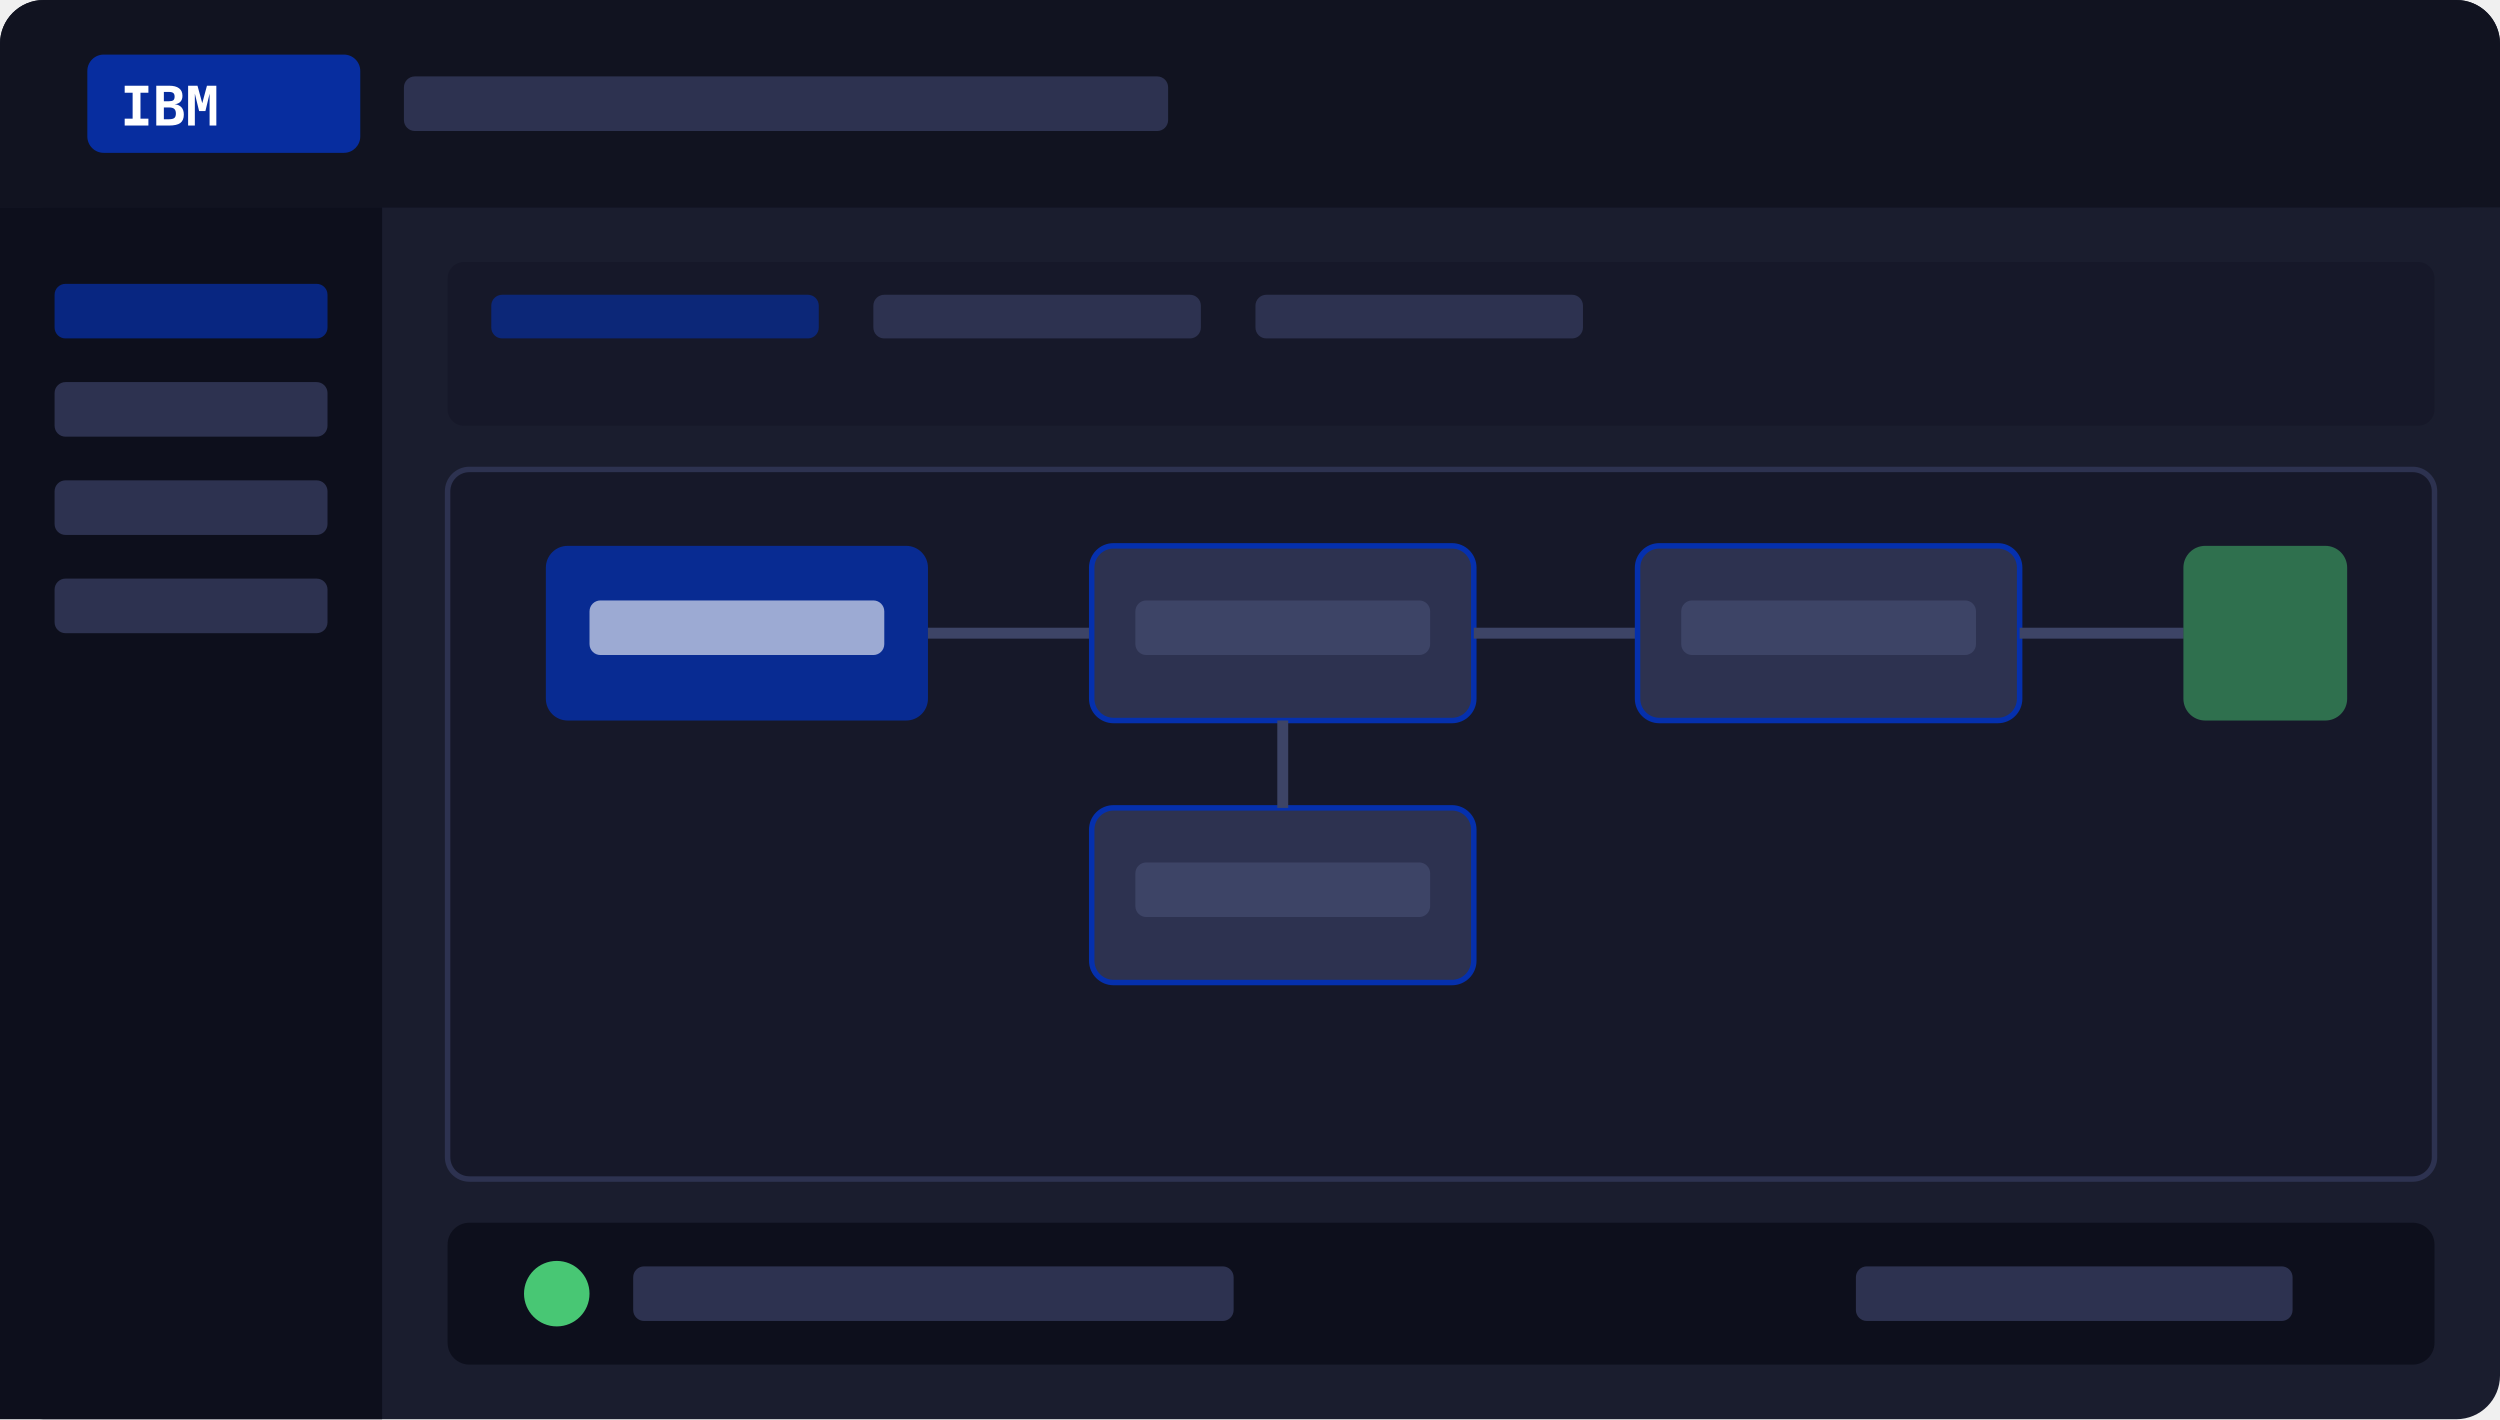
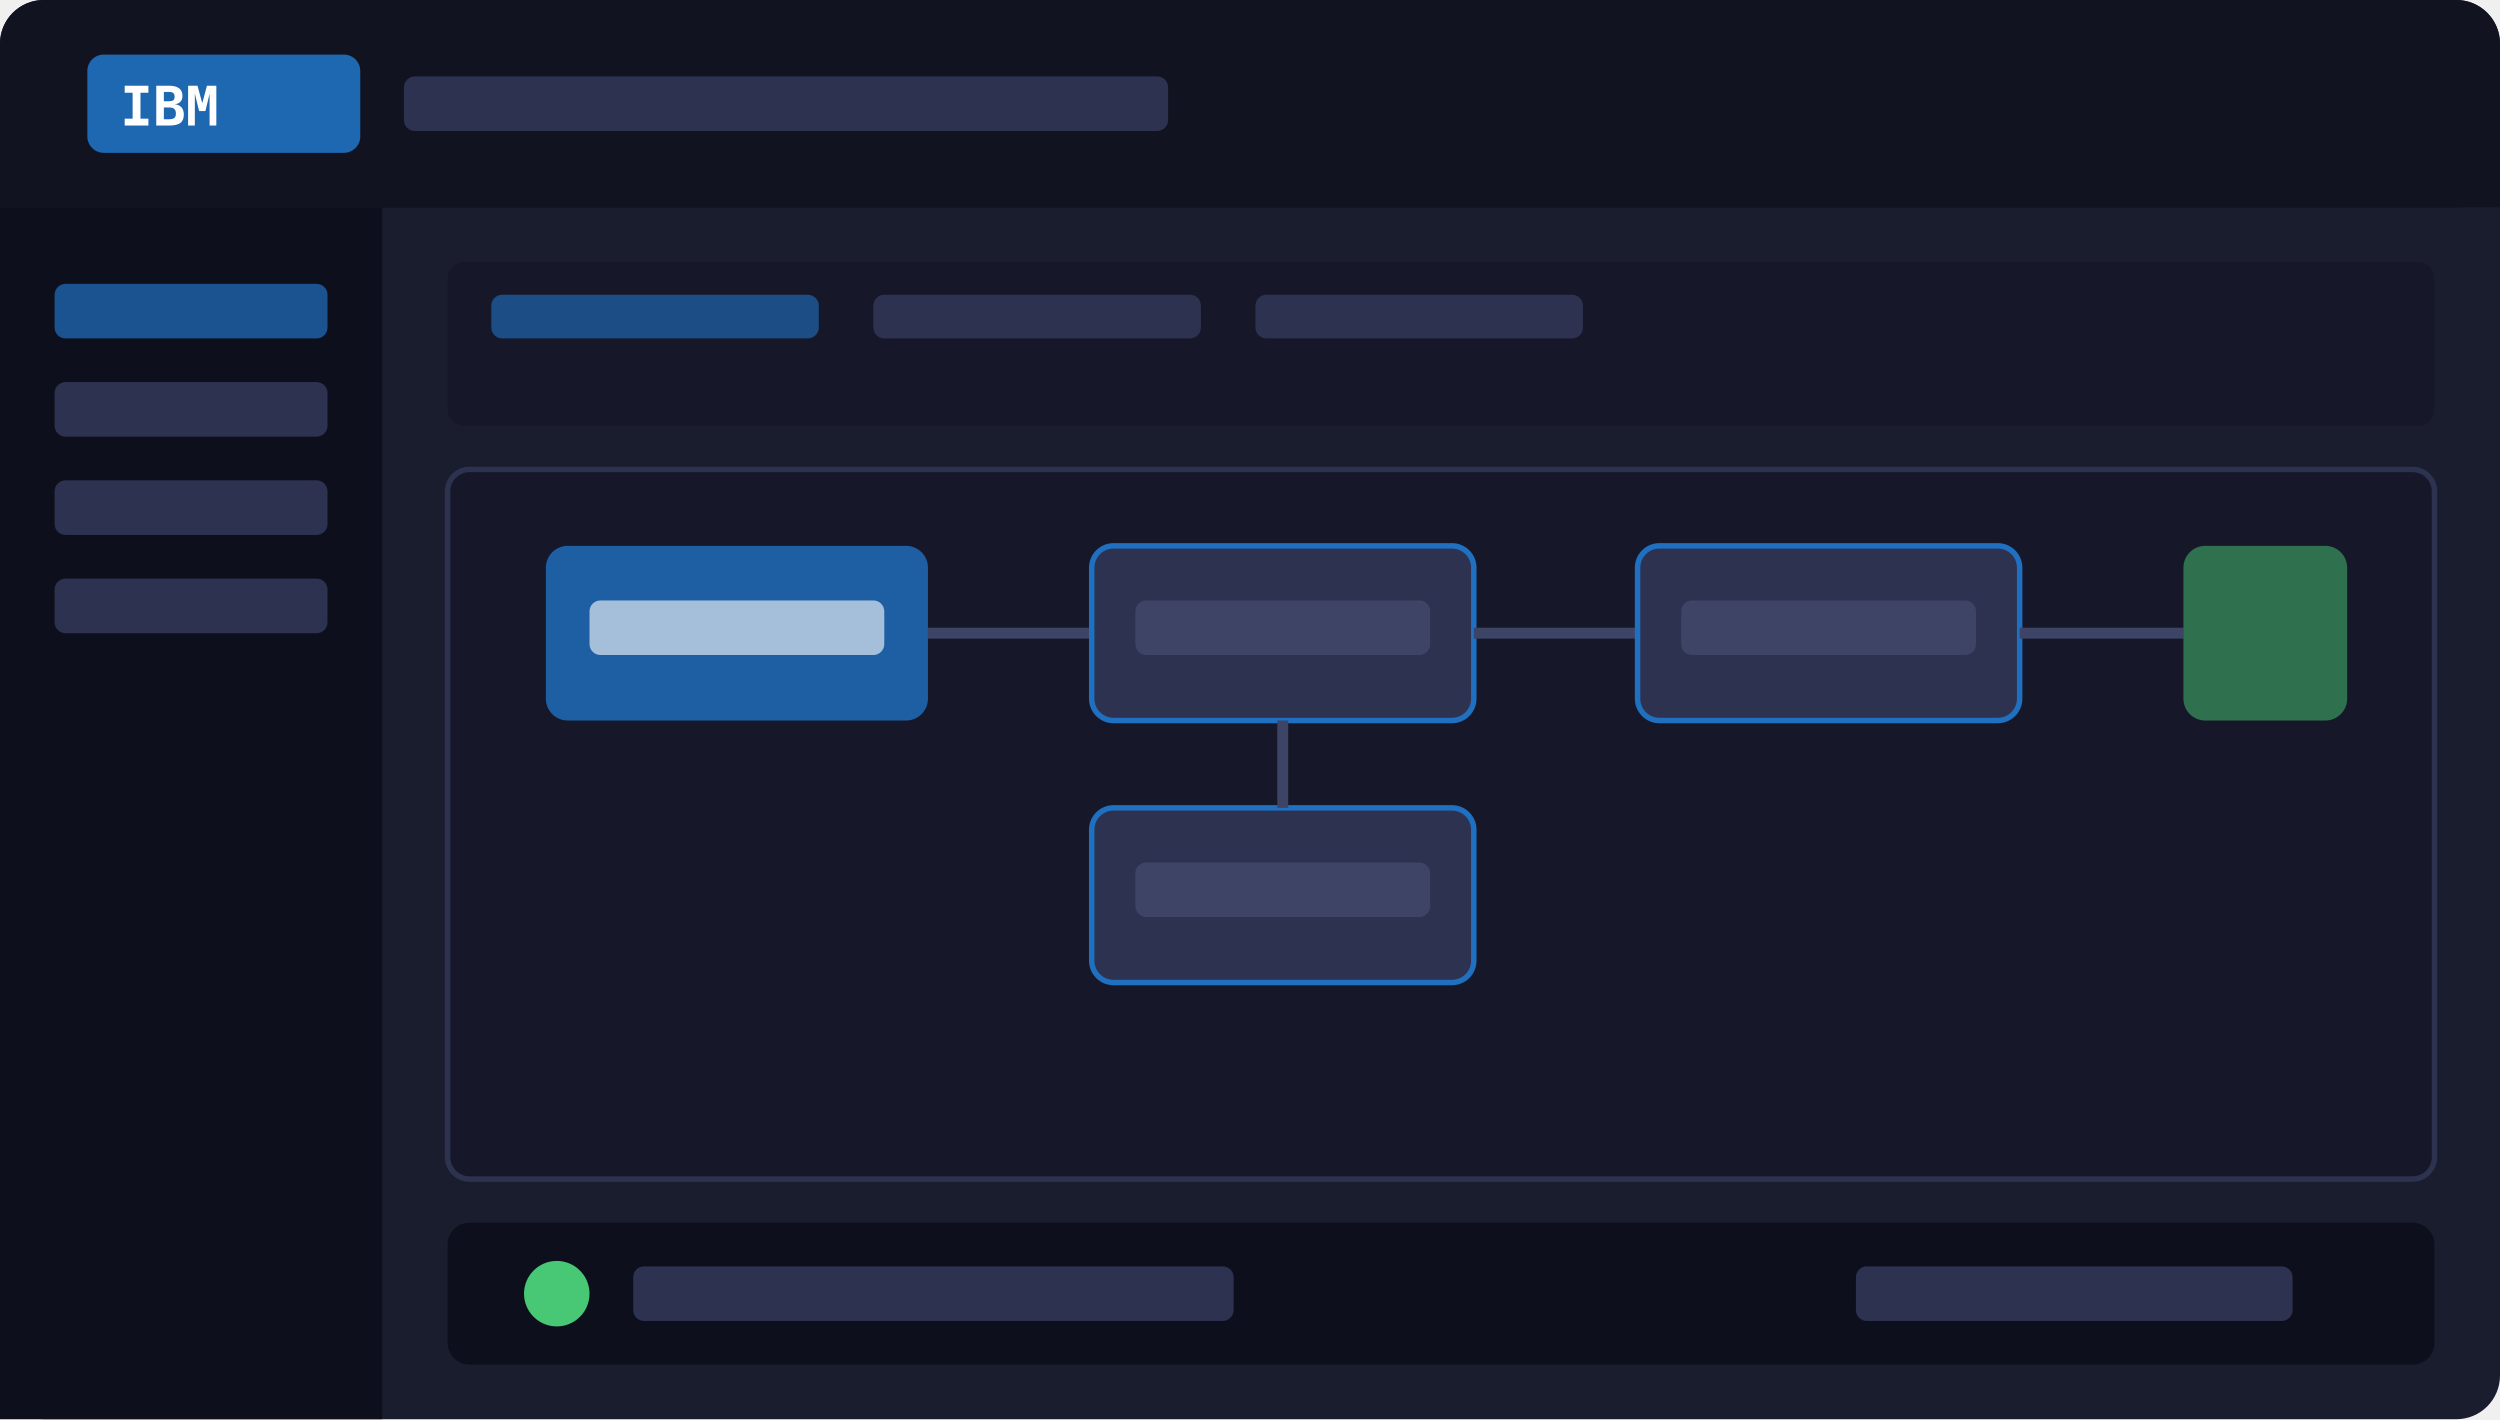
<svg xmlns="http://www.w3.org/2000/svg" width="458" height="260" viewBox="0 0 458 260" fill="none">
  <rect width="458" height="260" rx="8" fill="#1A1D2E" />
  <rect x="0" y="0" width="458" height="38" rx="8" fill="#111320" />
  <rect x="0" y="24" width="458" height="14" fill="#111320" />
-   <rect x="16" y="10" width="50" height="18" rx="3" fill="#0530AD" opacity="0.9" />
+   <rect x="16" y="10" width="50" height="18" rx="3" fill="#1f70c1" opacity="0.9" />
  <text x="22" y="23" font-family="monospace" font-size="10" font-weight="bold" fill="white">IBM</text>
  <rect x="74" y="14" width="140" height="10" rx="2" fill="#2D3250" />
  <rect x="0" y="38" width="70" height="222" fill="#0D0F1C" />
-   <rect x="10" y="52" width="50" height="10" rx="2" fill="#0530AD" opacity="0.7" />
+   <rect x="10" y="52" width="50" height="10" rx="2" fill="#1f70c1" opacity="0.7" />
  <rect x="10" y="70" width="50" height="10" rx="2" fill="#2D3250" />
  <rect x="10" y="88" width="50" height="10" rx="2" fill="#2D3250" />
  <rect x="10" y="106" width="50" height="10" rx="2" fill="#2D3250" />
  <rect x="82" y="48" width="364" height="30" rx="3" fill="#161829" />
-   <rect x="90" y="54" width="60" height="8" rx="2" fill="#0530AD" opacity="0.6" />
+   <rect x="90" y="54" width="60" height="8" rx="2" fill="#1f70c1" opacity="0.6" />
  <rect x="160" y="54" width="60" height="8" rx="2" fill="#2D3250" />
  <rect x="230" y="54" width="60" height="8" rx="2" fill="#2D3250" />
  <rect x="82" y="86" width="364" height="130" rx="4" fill="#161829" stroke="#2D3250" stroke-width="1" />
-   <rect x="100" y="100" width="70" height="32" rx="4" fill="#0530AD" opacity="0.8" />
+   <rect x="100" y="100" width="70" height="32" rx="4" fill="#1f70c1" opacity="0.8" />
  <rect x="108" y="110" width="54" height="10" rx="2" fill="white" opacity="0.6" />
  <line x1="170" y1="116" x2="200" y2="116" stroke="#3D4466" stroke-width="2" />
-   <rect x="200" y="100" width="70" height="32" rx="4" fill="#2D3250" stroke="#0530AD" stroke-width="1" />
+   <rect x="200" y="100" width="70" height="32" rx="4" fill="#2D3250" stroke="#1f70c1" stroke-width="1" />
  <rect x="208" y="110" width="54" height="10" rx="2" fill="#3D4466" />
  <line x1="270" y1="116" x2="300" y2="116" stroke="#3D4466" stroke-width="2" />
-   <rect x="300" y="100" width="70" height="32" rx="4" fill="#2D3250" stroke="#0530AD" stroke-width="1" />
+   <rect x="300" y="100" width="70" height="32" rx="4" fill="#2D3250" stroke="#1f70c1" stroke-width="1" />
  <rect x="308" y="110" width="54" height="10" rx="2" fill="#3D4466" />
  <line x1="370" y1="116" x2="400" y2="116" stroke="#3D4466" stroke-width="2" />
  <rect x="400" y="100" width="30" height="32" rx="4" fill="#48C774" opacity="0.5" />
-   <rect x="200" y="148" width="70" height="32" rx="4" fill="#2D3250" stroke="#0530AD" stroke-width="1" />
+   <rect x="200" y="148" width="70" height="32" rx="4" fill="#2D3250" stroke="#1f70c1" stroke-width="1" />
  <rect x="208" y="158" width="54" height="10" rx="2" fill="#3D4466" />
  <line x1="235" y1="132" x2="235" y2="148" stroke="#3D4466" stroke-width="2" />
  <rect x="82" y="224" width="364" height="26" rx="4" fill="#0D0F1C" />
  <circle cx="102" cy="237" r="6" fill="#48C774" />
  <rect x="116" y="232" width="110" height="10" rx="2" fill="#2D3250" />
  <rect x="340" y="232" width="80" height="10" rx="2" fill="#2D3250" />
</svg>
